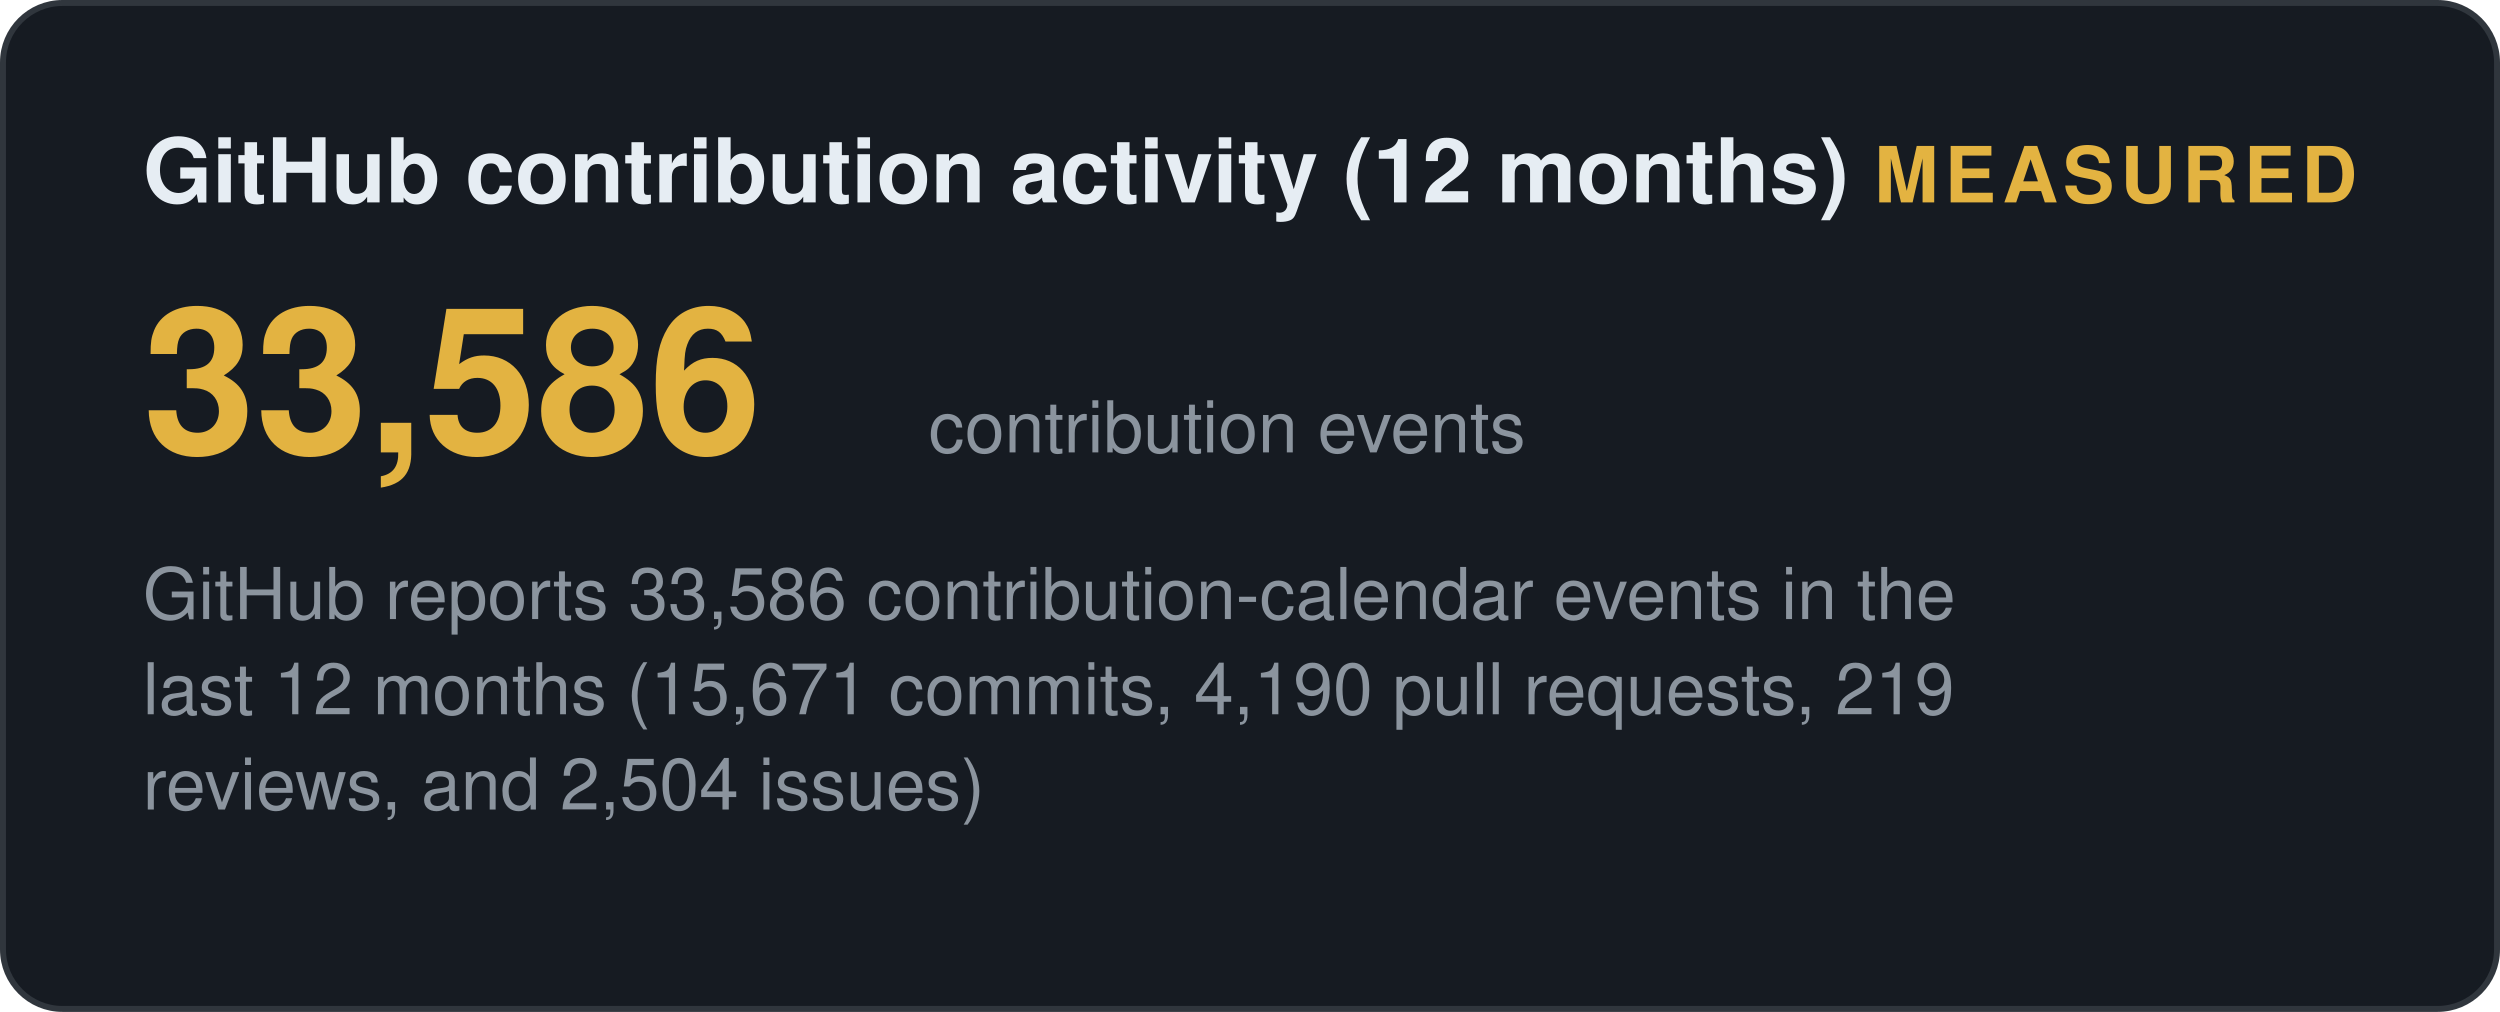
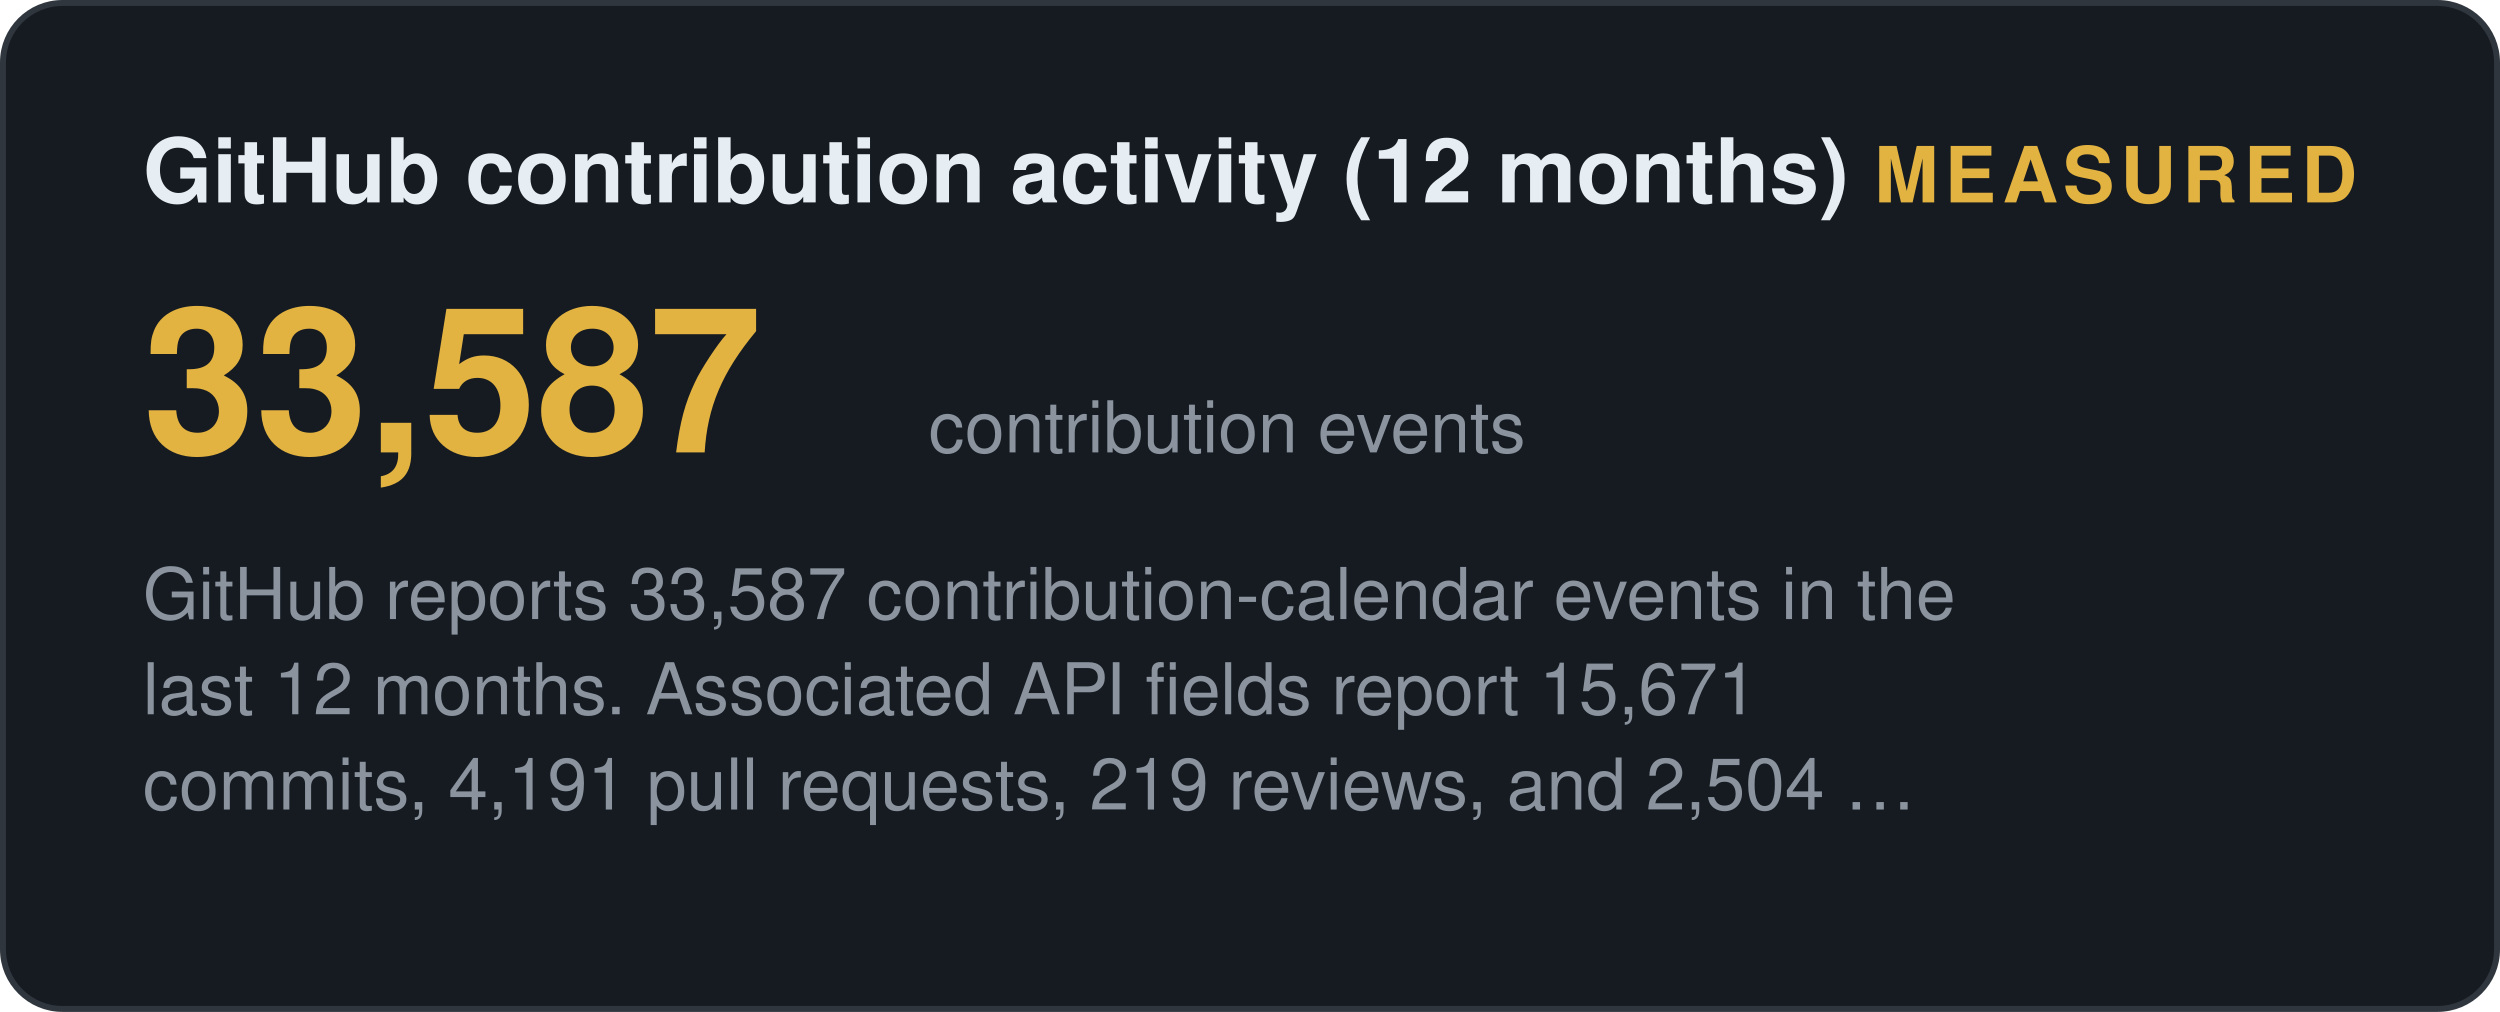
<svg xmlns="http://www.w3.org/2000/svg" width="420" height="170" viewBox="0 0 420 170" role="img" aria-label="GitHub contribution activity (12 months): measured">
  <style>
    .t { font: 600 15px 'Segoe UI', Helvetica, Arial, sans-serif; fill: #e6edf3; }
    .big { font: 700 34px 'Segoe UI', Helvetica, Arial, sans-serif; fill: #e3b341; }
    .status { font: 700 13px 'Segoe UI', Helvetica, Arial, sans-serif; letter-spacing: 1px; }
    .ev { font: 400 12px 'Segoe UI', Helvetica, Arial, sans-serif; fill: #8b949e; }
    .fade { opacity: 1; }
  </style>
  <defs>
    <linearGradient id="shL" x1="0%" y1="0%" x2="100%" y2="0%">
      <stop offset="0%" stop-color="#9e7b2a" />
      <stop offset="50%" stop-color="#e3b341">
        <animate attributeName="offset" values="0.2;0.8;0.2" dur="6s" repeatCount="indefinite" />
      </stop>
      <stop offset="100%" stop-color="#9e7b2a" />
    </linearGradient>
  </defs>
  <rect width="419" height="169" x="0.5" y="0.5" rx="10" fill="#161b22" stroke="#30363d" />
  <text class="t fade" x="24" y="34">GitHub contribution activity (12 months)</text>
  <text class="status fade d1" x="396" y="34" text-anchor="end" fill="#e3b341">MEASURED</text>
-   <text class="big fade d1" x="24" y="76">33,586</text>
+   <text class="big fade d1" x="24" y="76">33,587</text>
  <text class="ev fade d2" x="156" y="76">contribution events</text>
-   <text class="ev fade d2" x="24" y="104">GitHub reports 33,586 contribution-calendar events in the</text>
-   <text class="ev fade d3" x="24" y="120">last 12 months (15,671 commits, 4,190 pull requests, 219</text>
-   <text class="ev fade d4" x="24" y="136">reviews, and 2,504 issues)</text>
+   <text class="ev fade d2" x="24" y="104">GitHub reports 33,587 contribution-calendar events in the</text>
+   <text class="ev fade d3" x="24" y="120">last 12 months. Associated API fields report 15,671</text>
+   <text class="ev fade d4" x="24" y="136">commits, 4,191 pull requests, 219 reviews, and 2,504 …</text>
</svg>
